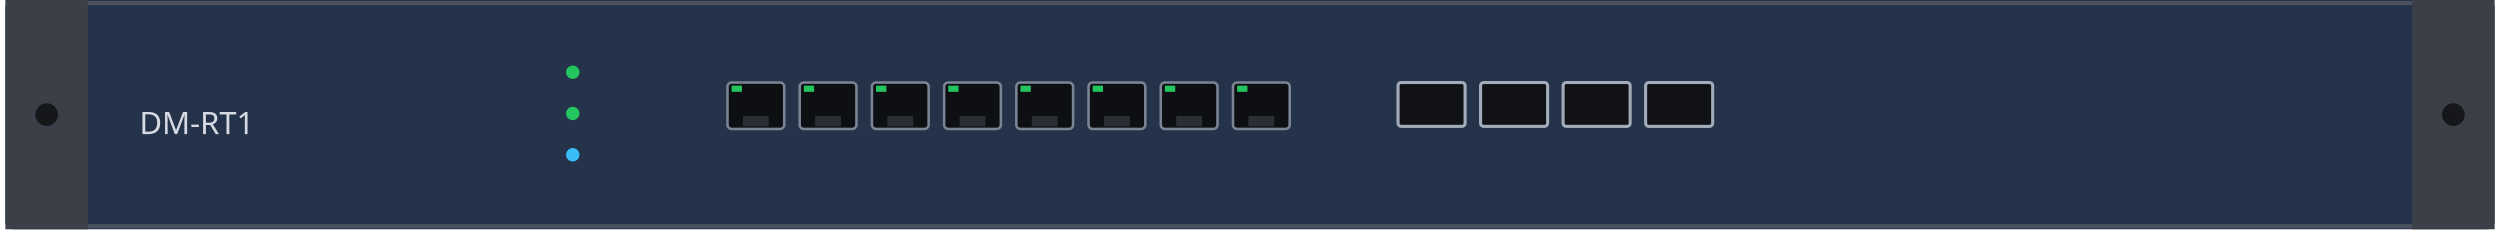
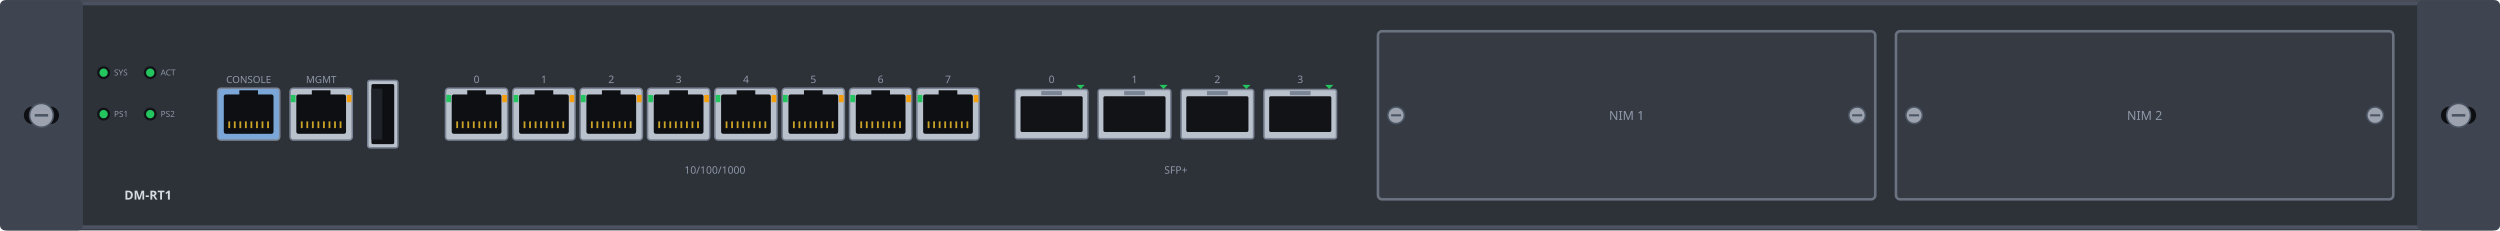
- <svg xmlns="http://www.w3.org/2000/svg" width="1930" height="177" viewBox="0 0 482.6 44.45">
-   <rect x="0" y="0" width="482.6" height="44.45" rx="1.5" fill="#24324a" />
+ <svg xmlns="http://www.w3.org/2000/svg" width="1930" height="178" viewBox="0 0 482.6 44.45">
+   <rect x="0" y="0" width="482.6" height="44.45" rx="1.5" fill="#2d3138" />
  <rect x="0.6" y="0.6" width="481.4" height="43.25" rx="1.2" fill="none" stroke="#4b5160" stroke-width="0.8" />
-   <rect x="0" y="0" width="16" height="44.45" fill="#3a3f48" />
-   <circle cx="8" cy="22.225" r="2.2" fill="#15171b" />
-   <rect x="466.6" y="0" width="16" height="44.45" fill="#3a3f48" />
-   <circle cx="474.6" cy="22.225" r="2.2" fill="#15171b" />
-   <rect x="140" y="16" width="11" height="9" rx="0.8" fill="#0d0f12" stroke="#7b8494" stroke-width="0.5" />
-   <rect x="143" y="22.5" width="5" height="2" fill="#2a2e35" />
-   <rect x="140.8" y="16.6" width="2" height="1.2" fill="#22c55e" />
-   <rect x="154" y="16" width="11" height="9" rx="0.8" fill="#0d0f12" stroke="#7b8494" stroke-width="0.5" />
-   <rect x="157" y="22.5" width="5" height="2" fill="#2a2e35" />
-   <rect x="154.8" y="16.6" width="2" height="1.2" fill="#22c55e" />
-   <rect x="168" y="16" width="11" height="9" rx="0.8" fill="#0d0f12" stroke="#7b8494" stroke-width="0.5" />
-   <rect x="171" y="22.5" width="5" height="2" fill="#2a2e35" />
-   <rect x="168.8" y="16.6" width="2" height="1.2" fill="#22c55e" />
-   <rect x="182" y="16" width="11" height="9" rx="0.8" fill="#0d0f12" stroke="#7b8494" stroke-width="0.5" />
-   <rect x="185" y="22.5" width="5" height="2" fill="#2a2e35" />
-   <rect x="182.8" y="16.6" width="2" height="1.2" fill="#22c55e" />
-   <rect x="196" y="16" width="11" height="9" rx="0.8" fill="#0d0f12" stroke="#7b8494" stroke-width="0.5" />
-   <rect x="199" y="22.5" width="5" height="2" fill="#2a2e35" />
-   <rect x="196.8" y="16.6" width="2" height="1.2" fill="#22c55e" />
-   <rect x="210" y="16" width="11" height="9" rx="0.8" fill="#0d0f12" stroke="#7b8494" stroke-width="0.5" />
-   <rect x="213" y="22.5" width="5" height="2" fill="#2a2e35" />
-   <rect x="210.8" y="16.6" width="2" height="1.2" fill="#22c55e" />
-   <rect x="224" y="16" width="11" height="9" rx="0.8" fill="#0d0f12" stroke="#7b8494" stroke-width="0.5" />
-   <rect x="227" y="22.5" width="5" height="2" fill="#2a2e35" />
-   <rect x="224.8" y="16.6" width="2" height="1.2" fill="#22c55e" />
-   <rect x="238" y="16" width="11" height="9" rx="0.8" fill="#0d0f12" stroke="#7b8494" stroke-width="0.5" />
-   <rect x="241" y="22.5" width="5" height="2" fill="#2a2e35" />
-   <rect x="238.8" y="16.6" width="2" height="1.2" fill="#22c55e" />
-   <rect x="270" y="16" width="13" height="8.5" rx="0.6" fill="#101216" stroke="#a3acba" stroke-width="0.6" />
-   <rect x="286" y="16" width="13" height="8.5" rx="0.6" fill="#101216" stroke="#a3acba" stroke-width="0.6" />
-   <rect x="302" y="16" width="13" height="8.5" rx="0.6" fill="#101216" stroke="#a3acba" stroke-width="0.6" />
-   <rect x="318" y="16" width="13" height="8.5" rx="0.6" fill="#101216" stroke="#a3acba" stroke-width="0.6" />
-   <text x="26" y="26" font-family="sans-serif" font-size="6" fill="#d6dae2">DM-RT1</text>
-   <circle cx="110" cy="14" r="1.3" fill="#22c55e" />
-   <circle cx="110" cy="22" r="1.3" fill="#22c55e" />
-   <circle cx="110" cy="30" r="1.3" fill="#38bdf8" />
+   <rect x="0" y="0" width="16" height="44.45" rx="1" fill="#3f4550" />
+   <rect x="4.6" y="20.53" width="6.8" height="3.4" rx="1.7" fill="#0d0f12" />
+   <circle cx="8" cy="22.23" r="2.3" fill="#9ca3af" stroke="#4b5563" stroke-width="0.3" />
+   <line x1="6.7" y1="22.23" x2="9.3" y2="22.23" stroke="#4b5563" stroke-width="0.5" />
+   <rect x="466.6" y="0" width="16" height="44.45" rx="1" fill="#3f4550" />
+   <rect x="471.2" y="20.53" width="6.8" height="3.4" rx="1.7" fill="#0d0f12" />
+   <circle cx="474.6" cy="22.23" r="2.3" fill="#9ca3af" stroke="#4b5563" stroke-width="0.3" />
+   <line x1="473.3" y1="22.23" x2="475.9" y2="22.23" stroke="#4b5563" stroke-width="0.5" />
+   <circle cx="20" cy="14" r="1.25" fill="#111317" />
+   <circle cx="20" cy="14" r="0.8" fill="#22c55e" />
+   <text x="22" y="14.53" font-family="sans-serif" font-size="1.6" fill="#8f98a8">SYS</text>
+   <circle cx="29" cy="14" r="1.25" fill="#111317" />
+   <circle cx="29" cy="14" r="0.8" fill="#22c55e" />
+   <text x="31" y="14.53" font-family="sans-serif" font-size="1.6" fill="#8f98a8">ACT</text>
+   <circle cx="20" cy="22" r="1.25" fill="#111317" />
+   <circle cx="20" cy="22" r="0.8" fill="#22c55e" />
+   <text x="22" y="22.53" font-family="sans-serif" font-size="1.6" fill="#8f98a8">PS1</text>
+   <circle cx="29" cy="22" r="1.25" fill="#111317" />
+   <circle cx="29" cy="22" r="0.8" fill="#22c55e" />
+   <text x="31" y="22.53" font-family="sans-serif" font-size="1.6" fill="#8f98a8">PS2</text>
+   <rect x="42" y="17" width="12" height="10" rx="0.6" fill="#7aa7d8" stroke="#7b8494" stroke-width="0.3" />
+   <rect x="43.2" y="18.2" width="9.6" height="7.6" rx="0.4" fill="#0d0f12" />
+   <rect x="46.2" y="17.4" width="3.6" height="1.7" fill="#0d0f12" />
+   <line x1="44.25" y1="23.4" x2="44.25" y2="24.7" stroke="#c9a227" stroke-width="0.35" />
+   <line x1="45.32" y1="23.4" x2="45.32" y2="24.7" stroke="#c9a227" stroke-width="0.35" />
+   <line x1="46.39" y1="23.4" x2="46.39" y2="24.7" stroke="#c9a227" stroke-width="0.35" />
+   <line x1="47.46" y1="23.4" x2="47.46" y2="24.7" stroke="#c9a227" stroke-width="0.35" />
+   <line x1="48.53" y1="23.4" x2="48.53" y2="24.7" stroke="#c9a227" stroke-width="0.35" />
+   <line x1="49.6" y1="23.4" x2="49.6" y2="24.7" stroke="#c9a227" stroke-width="0.35" />
+   <line x1="50.67" y1="23.4" x2="50.67" y2="24.7" stroke="#c9a227" stroke-width="0.35" />
+   <line x1="51.74" y1="23.4" x2="51.74" y2="24.7" stroke="#c9a227" stroke-width="0.35" />
+   <text x="48" y="16" font-family="sans-serif" font-size="1.9" fill="#8f98a8" text-anchor="middle">CONSOLE</text>
+   <rect x="56" y="17" width="12" height="10" rx="0.6" fill="#b9c1cc" stroke="#7b8494" stroke-width="0.3" />
+   <rect x="57.2" y="18.2" width="9.6" height="7.6" rx="0.4" fill="#0d0f12" />
+   <rect x="60.2" y="17.4" width="3.6" height="1.7" fill="#0d0f12" />
+   <line x1="58.25" y1="23.4" x2="58.25" y2="24.7" stroke="#c9a227" stroke-width="0.35" />
+   <line x1="59.32" y1="23.4" x2="59.32" y2="24.7" stroke="#c9a227" stroke-width="0.35" />
+   <line x1="60.39" y1="23.4" x2="60.39" y2="24.7" stroke="#c9a227" stroke-width="0.35" />
+   <line x1="61.46" y1="23.4" x2="61.46" y2="24.7" stroke="#c9a227" stroke-width="0.35" />
+   <line x1="62.53" y1="23.4" x2="62.53" y2="24.7" stroke="#c9a227" stroke-width="0.35" />
+   <line x1="63.6" y1="23.4" x2="63.6" y2="24.7" stroke="#c9a227" stroke-width="0.35" />
+   <line x1="64.67" y1="23.4" x2="64.67" y2="24.7" stroke="#c9a227" stroke-width="0.35" />
+   <line x1="65.74" y1="23.4" x2="65.74" y2="24.7" stroke="#c9a227" stroke-width="0.35" />
+   <rect x="56.15" y="18.3" width="0.9" height="1.4" fill="#22c55e" />
+   <rect x="66.95" y="18.3" width="0.9" height="1.4" fill="#f59e0b" />
+   <text x="62" y="16" font-family="sans-serif" font-size="1.9" fill="#8f98a8" text-anchor="middle">MGMT</text>
+   <rect x="71" y="15.5" width="5.8" height="13" rx="0.4" fill="#b9c1cc" stroke="#7b8494" stroke-width="0.3" />
+   <rect x="71.7" y="16.2" width="4.4" height="11.6" rx="0.3" fill="#0d0f12" />
+   <rect x="71.7" y="17.1" width="2.1" height="9.8" fill="#1f2329" />
+   <rect x="86" y="17" width="12" height="10" rx="0.6" fill="#b9c1cc" stroke="#7b8494" stroke-width="0.3" />
+   <rect x="87.2" y="18.2" width="9.6" height="7.6" rx="0.4" fill="#0d0f12" />
+   <rect x="90.2" y="17.4" width="3.6" height="1.7" fill="#0d0f12" />
+   <line x1="88.25" y1="23.4" x2="88.25" y2="24.7" stroke="#c9a227" stroke-width="0.35" />
+   <line x1="89.32" y1="23.4" x2="89.32" y2="24.7" stroke="#c9a227" stroke-width="0.35" />
+   <line x1="90.39" y1="23.4" x2="90.39" y2="24.7" stroke="#c9a227" stroke-width="0.35" />
+   <line x1="91.46" y1="23.4" x2="91.46" y2="24.7" stroke="#c9a227" stroke-width="0.35" />
+   <line x1="92.53" y1="23.4" x2="92.53" y2="24.7" stroke="#c9a227" stroke-width="0.35" />
+   <line x1="93.6" y1="23.4" x2="93.6" y2="24.7" stroke="#c9a227" stroke-width="0.35" />
+   <line x1="94.67" y1="23.4" x2="94.67" y2="24.7" stroke="#c9a227" stroke-width="0.35" />
+   <line x1="95.74" y1="23.4" x2="95.74" y2="24.7" stroke="#c9a227" stroke-width="0.35" />
+   <rect x="86.15" y="18.3" width="0.9" height="1.4" fill="#22c55e" />
+   <rect x="96.95" y="18.3" width="0.9" height="1.4" fill="#f59e0b" />
+   <text x="92" y="16" font-family="sans-serif" font-size="2" fill="#8f98a8" text-anchor="middle">0</text>
+   <rect x="99" y="17" width="12" height="10" rx="0.6" fill="#b9c1cc" stroke="#7b8494" stroke-width="0.3" />
+   <rect x="100.2" y="18.2" width="9.6" height="7.6" rx="0.4" fill="#0d0f12" />
+   <rect x="103.2" y="17.4" width="3.6" height="1.7" fill="#0d0f12" />
+   <line x1="101.25" y1="23.4" x2="101.25" y2="24.7" stroke="#c9a227" stroke-width="0.35" />
+   <line x1="102.32" y1="23.4" x2="102.32" y2="24.7" stroke="#c9a227" stroke-width="0.35" />
+   <line x1="103.39" y1="23.4" x2="103.39" y2="24.7" stroke="#c9a227" stroke-width="0.35" />
+   <line x1="104.46" y1="23.4" x2="104.46" y2="24.7" stroke="#c9a227" stroke-width="0.35" />
+   <line x1="105.53" y1="23.4" x2="105.53" y2="24.7" stroke="#c9a227" stroke-width="0.35" />
+   <line x1="106.6" y1="23.4" x2="106.6" y2="24.7" stroke="#c9a227" stroke-width="0.35" />
+   <line x1="107.67" y1="23.4" x2="107.67" y2="24.7" stroke="#c9a227" stroke-width="0.35" />
+   <line x1="108.74" y1="23.4" x2="108.74" y2="24.7" stroke="#c9a227" stroke-width="0.35" />
+   <rect x="99.15" y="18.3" width="0.9" height="1.4" fill="#22c55e" />
+   <rect x="109.95" y="18.3" width="0.9" height="1.4" fill="#f59e0b" />
+   <text x="105" y="16" font-family="sans-serif" font-size="2" fill="#8f98a8" text-anchor="middle">1</text>
+   <rect x="112" y="17" width="12" height="10" rx="0.6" fill="#b9c1cc" stroke="#7b8494" stroke-width="0.3" />
+   <rect x="113.2" y="18.2" width="9.6" height="7.6" rx="0.4" fill="#0d0f12" />
+   <rect x="116.2" y="17.4" width="3.6" height="1.7" fill="#0d0f12" />
+   <line x1="114.25" y1="23.4" x2="114.25" y2="24.7" stroke="#c9a227" stroke-width="0.35" />
+   <line x1="115.32" y1="23.4" x2="115.32" y2="24.7" stroke="#c9a227" stroke-width="0.35" />
+   <line x1="116.39" y1="23.4" x2="116.39" y2="24.7" stroke="#c9a227" stroke-width="0.35" />
+   <line x1="117.46" y1="23.4" x2="117.46" y2="24.7" stroke="#c9a227" stroke-width="0.35" />
+   <line x1="118.53" y1="23.4" x2="118.53" y2="24.7" stroke="#c9a227" stroke-width="0.35" />
+   <line x1="119.6" y1="23.4" x2="119.6" y2="24.7" stroke="#c9a227" stroke-width="0.35" />
+   <line x1="120.67" y1="23.4" x2="120.67" y2="24.7" stroke="#c9a227" stroke-width="0.35" />
+   <line x1="121.74" y1="23.4" x2="121.74" y2="24.7" stroke="#c9a227" stroke-width="0.35" />
+   <rect x="112.15" y="18.3" width="0.9" height="1.4" fill="#22c55e" />
+   <rect x="122.95" y="18.3" width="0.9" height="1.4" fill="#f59e0b" />
+   <text x="118" y="16" font-family="sans-serif" font-size="2" fill="#8f98a8" text-anchor="middle">2</text>
+   <rect x="125" y="17" width="12" height="10" rx="0.6" fill="#b9c1cc" stroke="#7b8494" stroke-width="0.3" />
+   <rect x="126.2" y="18.2" width="9.6" height="7.6" rx="0.4" fill="#0d0f12" />
+   <rect x="129.2" y="17.4" width="3.6" height="1.7" fill="#0d0f12" />
+   <line x1="127.25" y1="23.4" x2="127.25" y2="24.7" stroke="#c9a227" stroke-width="0.35" />
+   <line x1="128.32" y1="23.4" x2="128.32" y2="24.7" stroke="#c9a227" stroke-width="0.35" />
+   <line x1="129.39" y1="23.4" x2="129.39" y2="24.7" stroke="#c9a227" stroke-width="0.35" />
+   <line x1="130.46" y1="23.4" x2="130.46" y2="24.7" stroke="#c9a227" stroke-width="0.35" />
+   <line x1="131.53" y1="23.4" x2="131.53" y2="24.7" stroke="#c9a227" stroke-width="0.35" />
+   <line x1="132.6" y1="23.4" x2="132.6" y2="24.7" stroke="#c9a227" stroke-width="0.35" />
+   <line x1="133.67" y1="23.4" x2="133.67" y2="24.7" stroke="#c9a227" stroke-width="0.35" />
+   <line x1="134.74" y1="23.4" x2="134.74" y2="24.7" stroke="#c9a227" stroke-width="0.35" />
+   <rect x="125.15" y="18.3" width="0.9" height="1.4" fill="#22c55e" />
+   <rect x="135.95" y="18.3" width="0.9" height="1.4" fill="#f59e0b" />
+   <text x="131" y="16" font-family="sans-serif" font-size="2" fill="#8f98a8" text-anchor="middle">3</text>
+   <rect x="138" y="17" width="12" height="10" rx="0.6" fill="#b9c1cc" stroke="#7b8494" stroke-width="0.3" />
+   <rect x="139.2" y="18.2" width="9.6" height="7.6" rx="0.4" fill="#0d0f12" />
+   <rect x="142.2" y="17.4" width="3.6" height="1.7" fill="#0d0f12" />
+   <line x1="140.25" y1="23.4" x2="140.25" y2="24.7" stroke="#c9a227" stroke-width="0.35" />
+   <line x1="141.32" y1="23.4" x2="141.32" y2="24.7" stroke="#c9a227" stroke-width="0.35" />
+   <line x1="142.39" y1="23.4" x2="142.39" y2="24.7" stroke="#c9a227" stroke-width="0.35" />
+   <line x1="143.46" y1="23.4" x2="143.46" y2="24.7" stroke="#c9a227" stroke-width="0.35" />
+   <line x1="144.53" y1="23.4" x2="144.53" y2="24.7" stroke="#c9a227" stroke-width="0.35" />
+   <line x1="145.6" y1="23.4" x2="145.6" y2="24.7" stroke="#c9a227" stroke-width="0.35" />
+   <line x1="146.67" y1="23.4" x2="146.67" y2="24.7" stroke="#c9a227" stroke-width="0.35" />
+   <line x1="147.74" y1="23.4" x2="147.74" y2="24.7" stroke="#c9a227" stroke-width="0.35" />
+   <rect x="138.15" y="18.3" width="0.9" height="1.4" fill="#22c55e" />
+   <rect x="148.95" y="18.3" width="0.9" height="1.4" fill="#f59e0b" />
+   <text x="144" y="16" font-family="sans-serif" font-size="2" fill="#8f98a8" text-anchor="middle">4</text>
+   <rect x="151" y="17" width="12" height="10" rx="0.6" fill="#b9c1cc" stroke="#7b8494" stroke-width="0.3" />
+   <rect x="152.2" y="18.2" width="9.6" height="7.6" rx="0.4" fill="#0d0f12" />
+   <rect x="155.2" y="17.4" width="3.6" height="1.7" fill="#0d0f12" />
+   <line x1="153.25" y1="23.4" x2="153.25" y2="24.7" stroke="#c9a227" stroke-width="0.35" />
+   <line x1="154.32" y1="23.4" x2="154.32" y2="24.7" stroke="#c9a227" stroke-width="0.35" />
+   <line x1="155.39" y1="23.4" x2="155.39" y2="24.7" stroke="#c9a227" stroke-width="0.35" />
+   <line x1="156.46" y1="23.4" x2="156.46" y2="24.7" stroke="#c9a227" stroke-width="0.35" />
+   <line x1="157.53" y1="23.4" x2="157.53" y2="24.7" stroke="#c9a227" stroke-width="0.35" />
+   <line x1="158.6" y1="23.4" x2="158.6" y2="24.7" stroke="#c9a227" stroke-width="0.35" />
+   <line x1="159.67" y1="23.4" x2="159.67" y2="24.7" stroke="#c9a227" stroke-width="0.35" />
+   <line x1="160.74" y1="23.4" x2="160.74" y2="24.7" stroke="#c9a227" stroke-width="0.35" />
+   <rect x="151.15" y="18.3" width="0.9" height="1.4" fill="#22c55e" />
+   <rect x="161.95" y="18.3" width="0.9" height="1.4" fill="#f59e0b" />
+   <text x="157" y="16" font-family="sans-serif" font-size="2" fill="#8f98a8" text-anchor="middle">5</text>
+   <rect x="164" y="17" width="12" height="10" rx="0.6" fill="#b9c1cc" stroke="#7b8494" stroke-width="0.3" />
+   <rect x="165.2" y="18.2" width="9.6" height="7.6" rx="0.4" fill="#0d0f12" />
+   <rect x="168.2" y="17.4" width="3.6" height="1.7" fill="#0d0f12" />
+   <line x1="166.25" y1="23.4" x2="166.25" y2="24.7" stroke="#c9a227" stroke-width="0.35" />
+   <line x1="167.32" y1="23.4" x2="167.32" y2="24.7" stroke="#c9a227" stroke-width="0.35" />
+   <line x1="168.39" y1="23.4" x2="168.39" y2="24.7" stroke="#c9a227" stroke-width="0.35" />
+   <line x1="169.46" y1="23.4" x2="169.46" y2="24.7" stroke="#c9a227" stroke-width="0.35" />
+   <line x1="170.53" y1="23.4" x2="170.53" y2="24.7" stroke="#c9a227" stroke-width="0.35" />
+   <line x1="171.6" y1="23.4" x2="171.6" y2="24.7" stroke="#c9a227" stroke-width="0.35" />
+   <line x1="172.67" y1="23.4" x2="172.67" y2="24.7" stroke="#c9a227" stroke-width="0.35" />
+   <line x1="173.74" y1="23.4" x2="173.74" y2="24.7" stroke="#c9a227" stroke-width="0.35" />
+   <rect x="164.15" y="18.3" width="0.9" height="1.4" fill="#22c55e" />
+   <rect x="174.95" y="18.3" width="0.9" height="1.4" fill="#f59e0b" />
+   <text x="170" y="16" font-family="sans-serif" font-size="2" fill="#8f98a8" text-anchor="middle">6</text>
+   <rect x="177" y="17" width="12" height="10" rx="0.6" fill="#b9c1cc" stroke="#7b8494" stroke-width="0.3" />
+   <rect x="178.2" y="18.2" width="9.6" height="7.6" rx="0.4" fill="#0d0f12" />
+   <rect x="181.2" y="17.4" width="3.6" height="1.7" fill="#0d0f12" />
+   <line x1="179.25" y1="23.4" x2="179.25" y2="24.7" stroke="#c9a227" stroke-width="0.35" />
+   <line x1="180.32" y1="23.4" x2="180.32" y2="24.7" stroke="#c9a227" stroke-width="0.35" />
+   <line x1="181.39" y1="23.4" x2="181.39" y2="24.7" stroke="#c9a227" stroke-width="0.35" />
+   <line x1="182.46" y1="23.4" x2="182.46" y2="24.7" stroke="#c9a227" stroke-width="0.35" />
+   <line x1="183.53" y1="23.4" x2="183.53" y2="24.7" stroke="#c9a227" stroke-width="0.35" />
+   <line x1="184.6" y1="23.4" x2="184.6" y2="24.7" stroke="#c9a227" stroke-width="0.35" />
+   <line x1="185.67" y1="23.4" x2="185.67" y2="24.7" stroke="#c9a227" stroke-width="0.35" />
+   <line x1="186.74" y1="23.4" x2="186.74" y2="24.7" stroke="#c9a227" stroke-width="0.35" />
+   <rect x="177.15" y="18.3" width="0.9" height="1.4" fill="#22c55e" />
+   <rect x="187.95" y="18.3" width="0.9" height="1.4" fill="#f59e0b" />
+   <text x="183" y="16" font-family="sans-serif" font-size="2" fill="#8f98a8" text-anchor="middle">7</text>
+   <text x="138" y="33.5" font-family="sans-serif" font-size="2" fill="#8f98a8" text-anchor="middle">10/100/1000</text>
+   <rect x="196" y="17.25" width="14" height="9.5" rx="0.4" fill="#b9c1cc" stroke="#7b8494" stroke-width="0.3" />
+   <rect x="197" y="18.55" width="12" height="6.9" rx="0.3" fill="#111317" />
+   <rect x="201" y="17.55" width="4" height="0.8" fill="#7b8494" />
+   <polygon points="207.8,16.35 209.4,16.35 208.6,17.15" fill="#22c55e" />
+   <text x="203" y="16" font-family="sans-serif" font-size="2" fill="#8f98a8" text-anchor="middle">0</text>
+   <rect x="212" y="17.25" width="14" height="9.5" rx="0.4" fill="#b9c1cc" stroke="#7b8494" stroke-width="0.3" />
+   <rect x="213" y="18.55" width="12" height="6.9" rx="0.3" fill="#111317" />
+   <rect x="217" y="17.55" width="4" height="0.8" fill="#7b8494" />
+   <polygon points="223.8,16.35 225.4,16.35 224.6,17.15" fill="#22c55e" />
+   <text x="219" y="16" font-family="sans-serif" font-size="2" fill="#8f98a8" text-anchor="middle">1</text>
+   <rect x="228" y="17.25" width="14" height="9.5" rx="0.4" fill="#b9c1cc" stroke="#7b8494" stroke-width="0.3" />
+   <rect x="229" y="18.55" width="12" height="6.9" rx="0.3" fill="#111317" />
+   <rect x="233" y="17.55" width="4" height="0.8" fill="#7b8494" />
+   <polygon points="239.8,16.35 241.4,16.35 240.6,17.15" fill="#22c55e" />
+   <text x="235" y="16" font-family="sans-serif" font-size="2" fill="#8f98a8" text-anchor="middle">2</text>
+   <rect x="244" y="17.25" width="14" height="9.5" rx="0.4" fill="#b9c1cc" stroke="#7b8494" stroke-width="0.3" />
+   <rect x="245" y="18.55" width="12" height="6.9" rx="0.3" fill="#111317" />
+   <rect x="249" y="17.55" width="4" height="0.8" fill="#7b8494" />
+   <polygon points="255.8,16.35 257.4,16.35 256.6,17.15" fill="#22c55e" />
+   <text x="251" y="16" font-family="sans-serif" font-size="2" fill="#8f98a8" text-anchor="middle">3</text>
+   <text x="227" y="33.5" font-family="sans-serif" font-size="2" fill="#8f98a8" text-anchor="middle">SFP+</text>
+   <rect x="266" y="6" width="96" height="32.45" rx="0.8" fill="#353a43" stroke="#6b7280" stroke-width="0.5" />
+   <circle cx="269.5" cy="22.23" r="1.6" fill="#9ca3af" stroke="#4b5563" stroke-width="0.3" />
+   <line x1="268.54" y1="22.23" x2="270.46" y2="22.23" stroke="#4b5563" stroke-width="0.4" />
+   <circle cx="358.5" cy="22.23" r="1.6" fill="#9ca3af" stroke="#4b5563" stroke-width="0.3" />
+   <line x1="357.54" y1="22.23" x2="359.46" y2="22.23" stroke="#4b5563" stroke-width="0.4" />
+   <text x="314" y="23.12" font-family="sans-serif" font-size="2.4" fill="#8f98a8" text-anchor="middle">NIM 1</text>
+   <rect x="366" y="6" width="96" height="32.45" rx="0.8" fill="#353a43" stroke="#6b7280" stroke-width="0.5" />
+   <circle cx="369.5" cy="22.23" r="1.6" fill="#9ca3af" stroke="#4b5563" stroke-width="0.3" />
+   <line x1="368.54" y1="22.23" x2="370.46" y2="22.23" stroke="#4b5563" stroke-width="0.4" />
+   <circle cx="458.5" cy="22.23" r="1.6" fill="#9ca3af" stroke="#4b5563" stroke-width="0.3" />
+   <line x1="457.54" y1="22.23" x2="459.46" y2="22.23" stroke="#4b5563" stroke-width="0.4" />
+   <text x="414" y="23.12" font-family="sans-serif" font-size="2.4" fill="#8f98a8" text-anchor="middle">NIM 2</text>
+   <text x="24" y="38.5" font-family="sans-serif" font-size="2.4" fill="#d6dae2" font-weight="bold">DM-RT1</text>
</svg>
